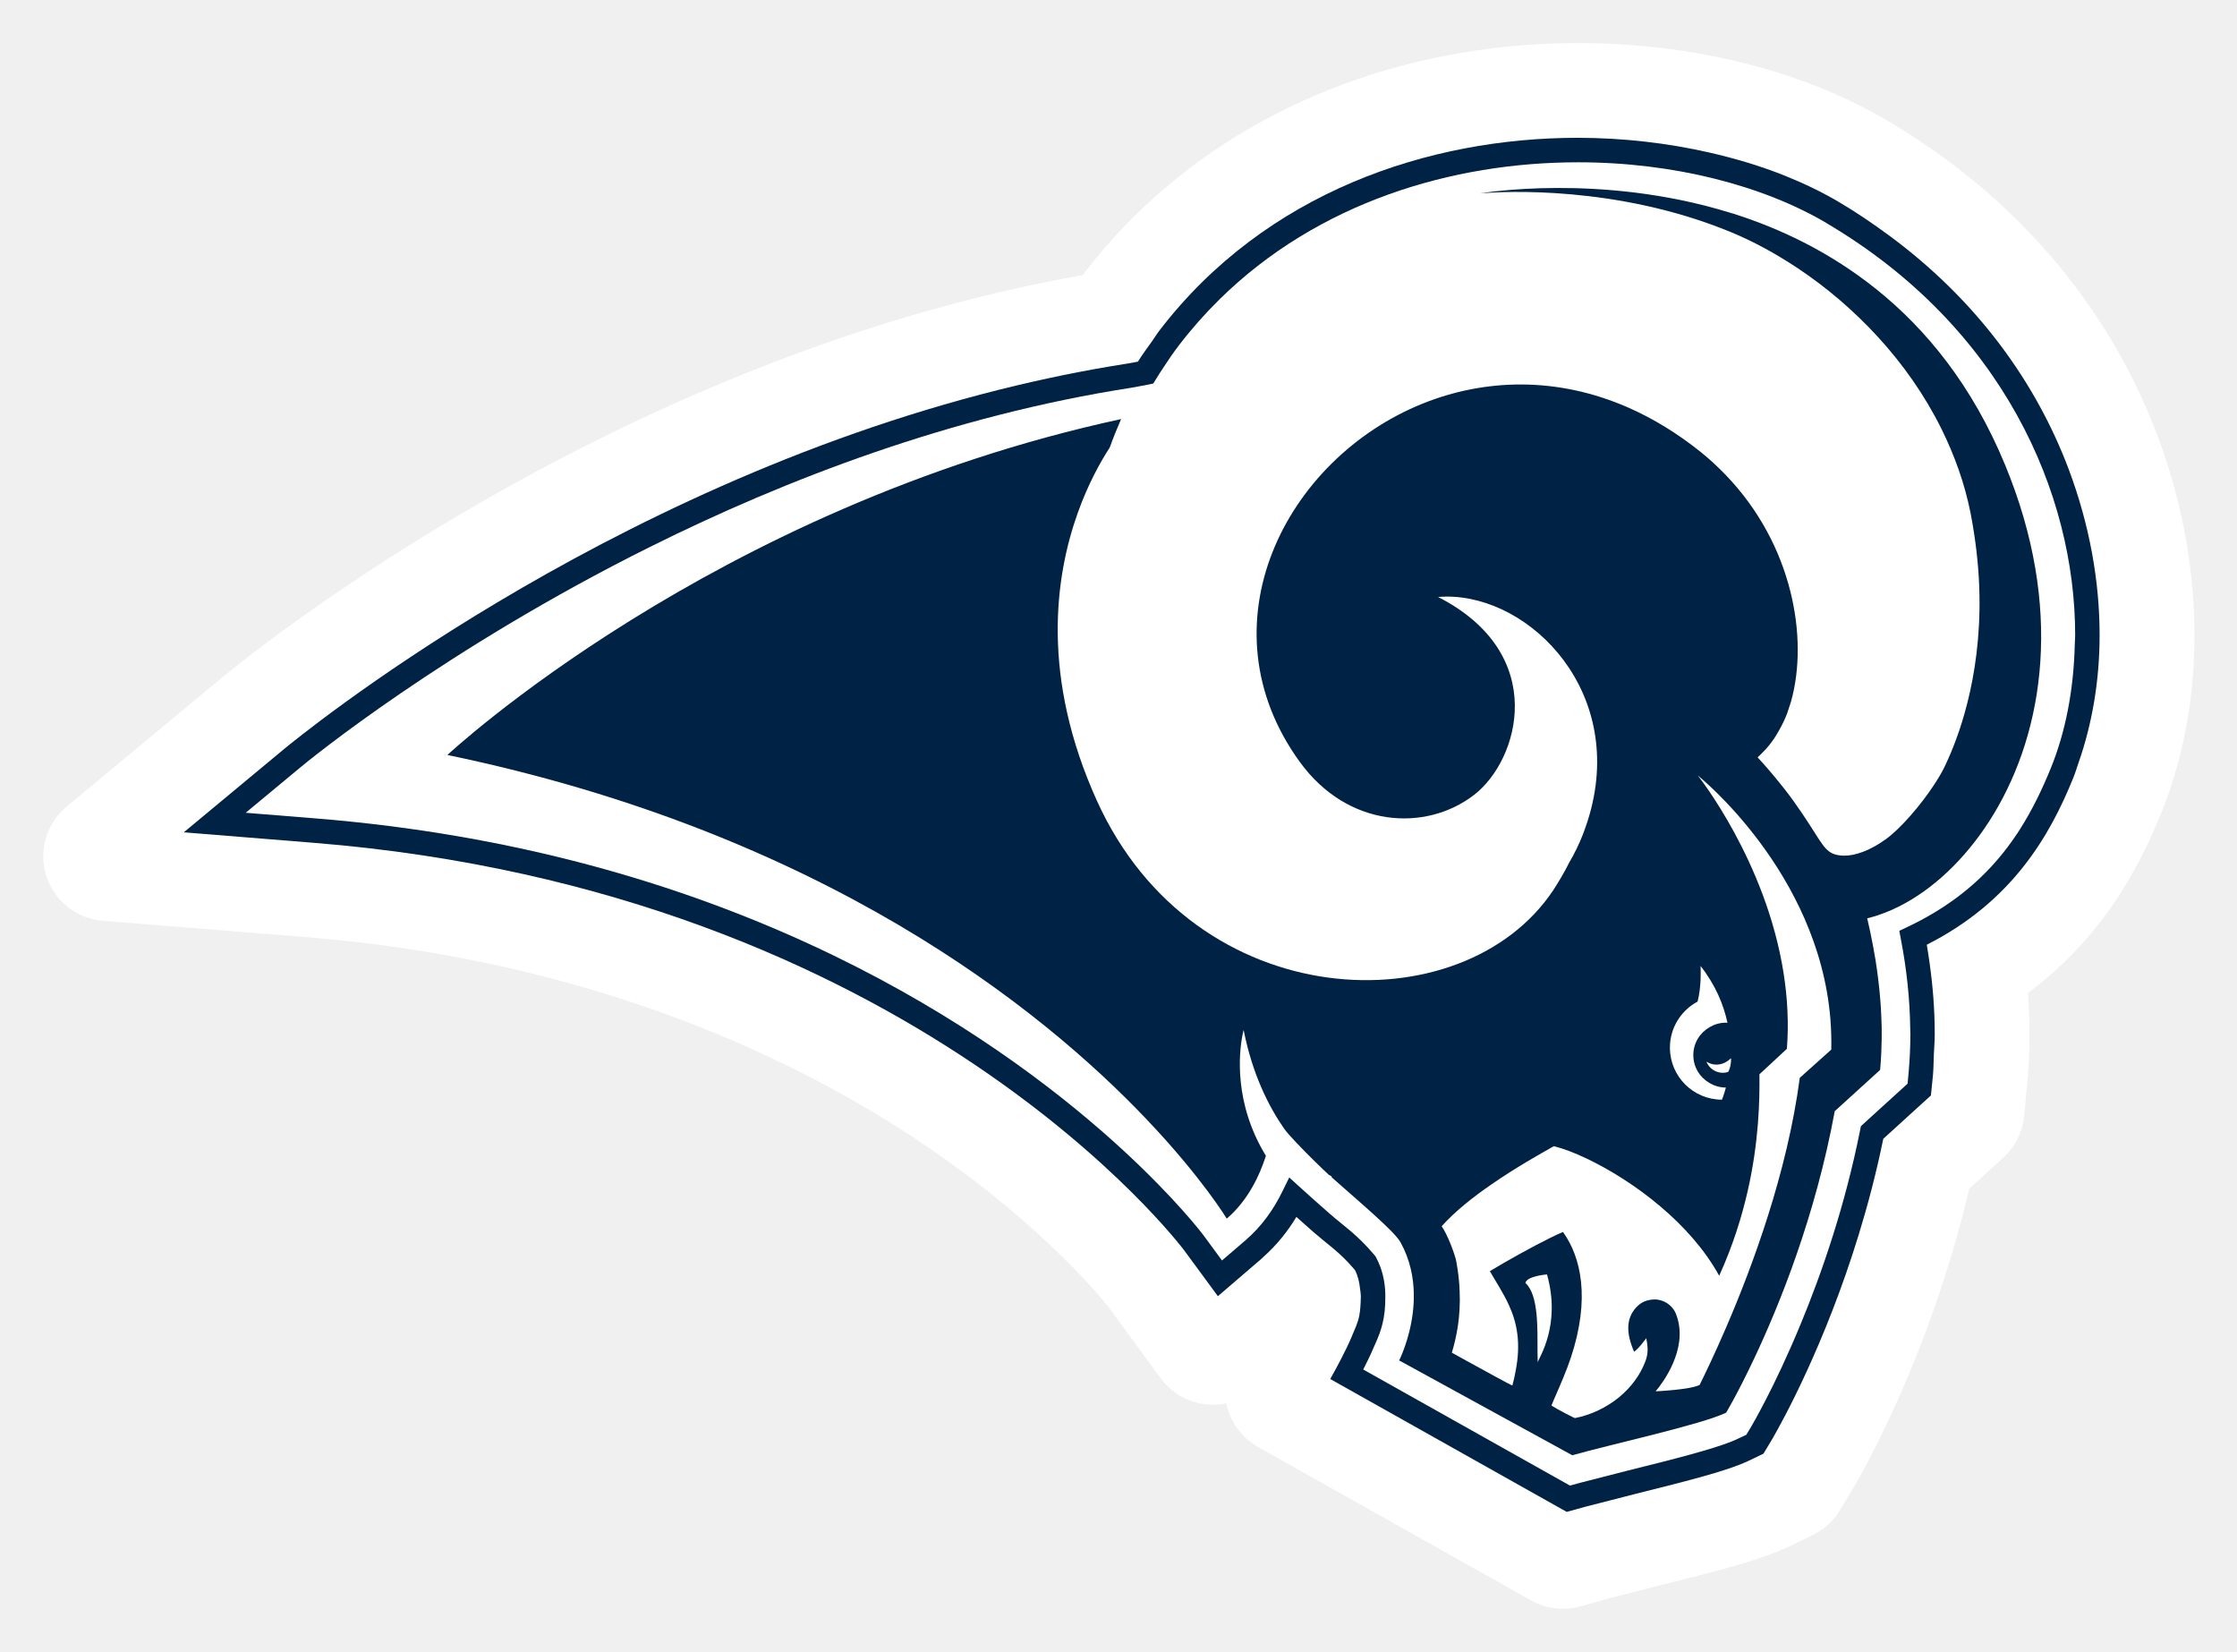
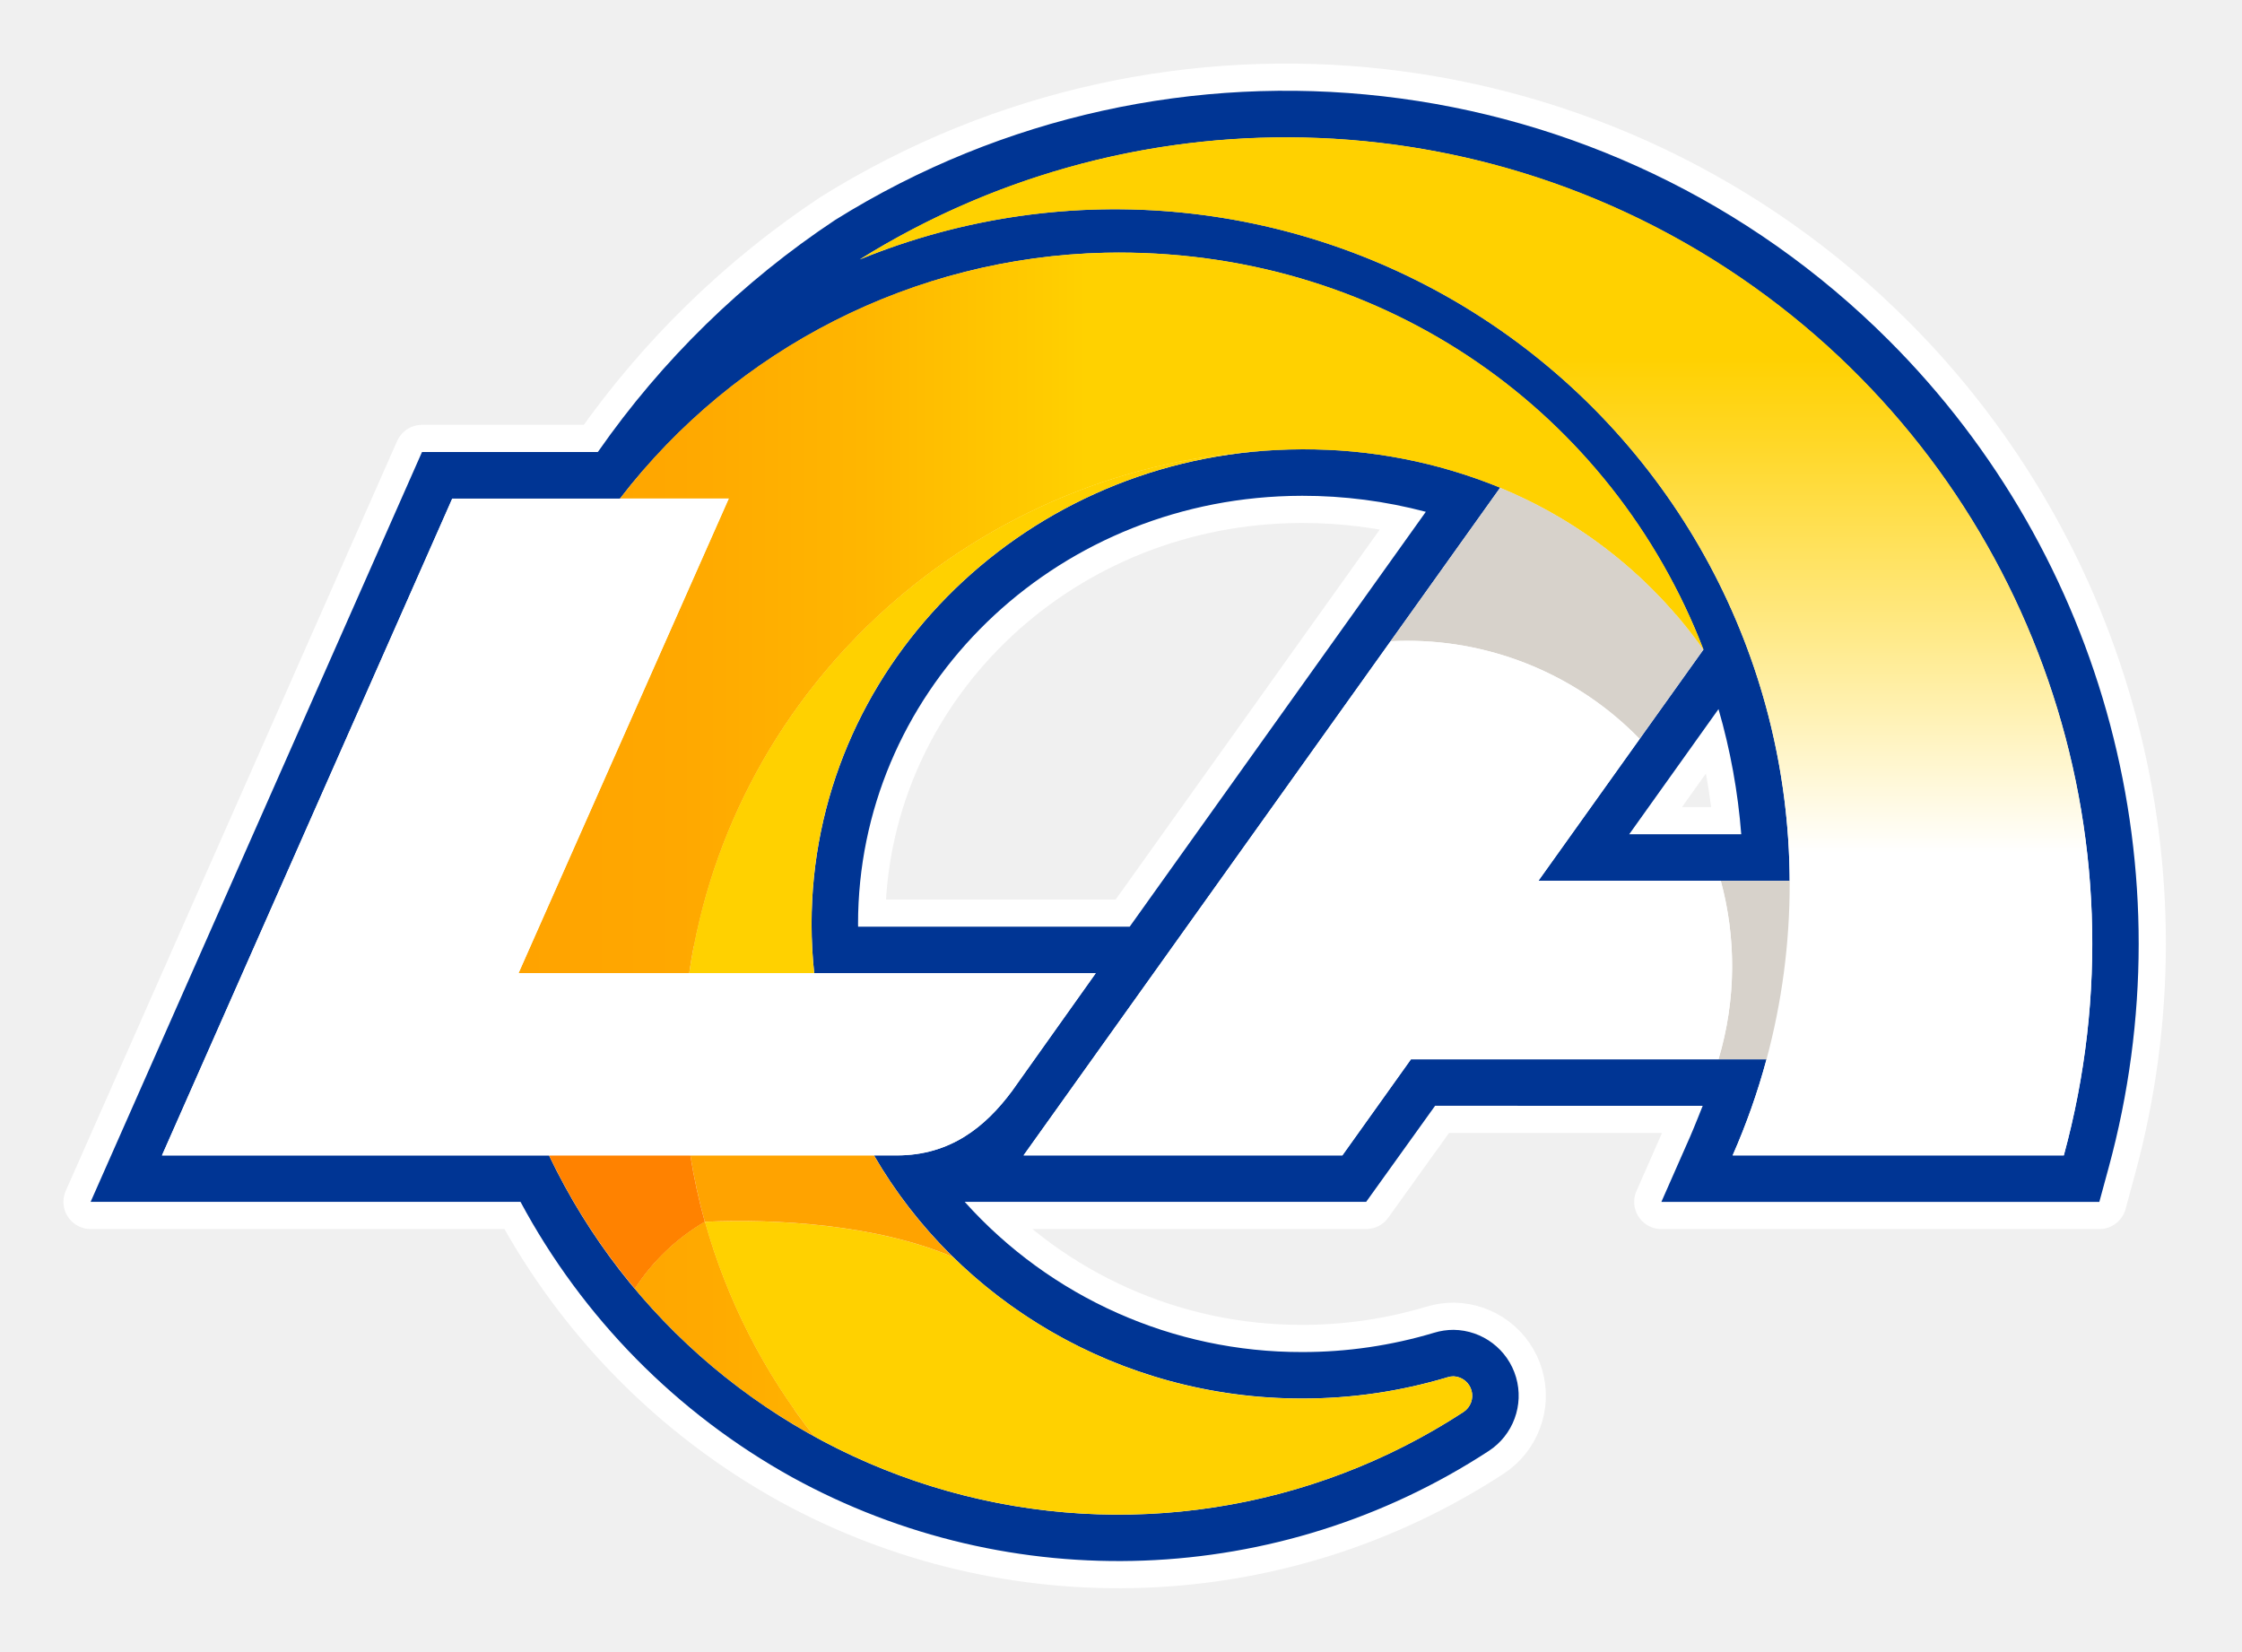
- <svg xmlns="http://www.w3.org/2000/svg" viewBox="124.2 85.0 311.5 230.0" preserveAspectRatio="xMidYMid meet">
+ <svg xmlns="http://www.w3.org/2000/svg" xmlns:xlink="http://www.w3.org/1999/xlink" viewBox="95.5 63.3 371.1 273.4" preserveAspectRatio="xMidYMid meet">
  <g class="outline">
-     <path d="m416.955 150.929c-4.098-12.014-13.467-28.967-34.535-41.393-10.532-6.217-24.305-9.534-38.471-9.538-3.695 0-7.419.224-11.11.694-20.74 2.604-38.697 12.425-50.449 27.709-.782 1.019-1.519 2.08-2.228 3.158-65.313 10.295-116.792 52.649-119.074 54.524l-21.861 18.146 28.32 2.274c42.232 3.406 72.075 18.171 89.666 29.931 19.27 12.884 28.513 25.109 28.531 25.129l3.598 4.904 3.75 5.119 9.478-8.134c1.019-.872 1.969-1.835 2.852-2.863l.778.644c1.157.932 1.995 1.626 3.071 2.821.156.419.243.87.248 1.407-.035 2.08-.143 2.074-.709 3.474l-.283.659c-.315.765-.807 1.75-1.209 2.541l-.515.989-.156.289h.006l-2.858 5.211 38.034 21.373.682-.191c.031-.002 2.995-.828 3.659-1.022.6-.143 6.649-1.7 6.676-1.708 8.175-2.039 13.382-3.359 16.725-4.937l3.13-1.522 1.8-2.98c.491-.828 10.621-17.931 15.755-41.888 1.841-1.669 6.361-5.784 6.361-5.784l.483-.443.213-2.269.213-2.193c.185-2.03.276-4.074.276-6.111 0-3.3-.25-6.713-.72-10.167 11.523-6.776 16.669-16.394 19.746-24.016 2.645-6.513 3.947-13.786 3.947-21.312 0-7.425-1.272-15.099-3.819-22.527" fill="#fff" stroke="#fff" stroke-width="18" stroke-linejoin="round" stroke-linecap="round" opacity="1" />
-     <path d="m386.99 117.596c-2.122-1.55-4.328-3.056-6.706-4.458l.006-.002h-.006c-2.315-1.363-4.839-2.585-7.525-3.665-3.291-1.32-6.841-2.395-10.56-3.239-5.76-1.307-11.927-2.041-18.286-2.046-20.766 0-43.443 7.563-58.218 26.772-.378.489-.694 1.019-1.052 1.519-.68.95-1.374 1.887-1.991 2.878-.659.128-1.167.219-1.476.267-6.032.943-11.943 2.165-17.71 3.606-55.738 13.929-97.68 48.399-99.721 50.071l-13.949 11.586h.002l9.036.73 9.039.73c83.635 6.719 120.989 56.435 121.198 56.713l2.722 3.697 1.995 2.719 6.049-5.195.285-.269c1.933-1.722 3.439-3.643 4.595-5.574l.002-.002c.719.643 1.507 1.345 2.374 2.108 1.902 1.65 3.204 2.493 4.895 4.291.283.304.576.632.891 1.002.432.846.62 1.756.717 2.674.035.32.1.633.102.952v.004l-.006.133c-.019 1.128-.091 1.924-.211 2.563-.217 1.111-.587 1.783-1.107 3.061-.732 1.754-2.128 4.308-2.128 4.313l-.809 1.47 32.928 18.499 2.767-.763 3.332-.852 3.332-.856c7.725-1.935 12.954-3.239 15.962-4.672l1.546-.743.457-.222 1.146-1.906.202-.35c1.22-2.113 7.219-12.884 11.941-28.315 1.261-4.117 2.432-8.56 3.395-13.266l1.139-1.037c.969-.885 2.085-1.902 3.037-2.767l1.976-1.793.482-.446.287-2.839c.083-.969.081-1.909.122-2.861s.122-1.919.122-2.861c0-3.354-.263-6.643-.706-9.801-.122-.883-.254-1.758-.402-2.619 11.88-6.004 17.157-15.175 20.44-23.335.27-.669.474-1.385.717-2.074 1.874-5.367 2.909-11.36 2.909-17.708.002-7.449-1.391-15.355-4.321-23.131-4.497-11.917-12.688-23.507-25.257-32.693" fill="#024" stroke="#fff" stroke-width="18" stroke-linejoin="round" stroke-linecap="round" opacity="1" />
-     <path d="m378.564 116.077-.002-.007c-8.865-5.241-21.375-8.484-34.641-8.473-17.492 0-36.195 5.565-49.949 19.127-1.963 1.937-3.83 4.037-5.573 6.31-.8 1.043-1.546 2.133-2.267 3.245-.322.494-.648.983-.952 1.489l-.389.635-.367.076-.37.074-.848.163c-.613.12-1.146.219-1.493.274-25.061 3.893-48.116 12.756-66.965 22.14-28.692 14.282-47.606 29.774-48.81 30.789l-7.528 6.245 9.736.785c55.69 4.484 91.263 27.715 109.325 43.41l.085.072c1.015.883 1.956 1.732 2.861 2.559 7.513 6.9 11.24 11.823 11.403 12.049l2.541 3.458 3.261-2.796c2.332-2.006 3.947-4.38 5.106-6.73l.498-1.011.496-1.017 1.683 1.522c1.122 1.028 2.404 2.158 3.943 3.511 1.969 1.733 3.765 2.832 6.267 5.8l.113.137.081.146c.241.446.444.902.611 1.357.496 1.367.685 2.756.685 4.045v.002c.033 3.171-.633 4.878-1.298 6.415l-.287.65c-.433 1.046-1.026 2.228-1.493 3.15l28.789 16.164 1.439-.396 6.712-1.72c6.724-1.661 11.61-2.937 14.301-4.002.382-.15.722-.298 1.015-.444l1.085-.511.622-1.028c.1-.167.887-1.506 2.058-3.778 1.289-2.491 3.046-6.132 4.924-10.686 2.934-7.091 6.139-16.368 8.249-26.931l.107-.546.413-.374 1.263-1.157c1.608-1.47 3.845-3.5 4.824-4.385l.143-1.524c.161-1.817.246-3.619.246-5.404l-.019-.661c-.046-4.278-.524-8.475-1.28-12.401l-.239-1.296 1.189-.561c7.273-3.454 11.899-7.999 15.155-12.879l.106-.148.33-.522c1.789-2.804 3.158-5.7 4.326-8.563 2.037-5.015 3.171-10.871 3.321-17.105.011-.472.059-.924.059-1.398v-.002c-.007-19.668-10.038-42.84-34.602-57.339" fill="#fff" stroke="#fff" stroke-width="18" stroke-linejoin="round" stroke-linecap="round" opacity="1" />
-     <path d="m385.397 125.207c-6.267-5.011-13.097-8.319-19.766-10.436l-.081-.028-.535-.156c-18.02-5.539-34.569-2.683-34.719-2.658l.096-.006.317-.03c2.739-.217 18.627-1.141 34.537 5.434 3.056 1.261 6.186 2.958 9.26 4.998 7.897 5.252 15.356 12.943 20.033 22.375 1.815 3.669 3.235 7.586 4.061 11.736.181.904.322 1.782.461 2.658.548 3.497.787 6.782.787 9.812v.007l-.006.943c-.18 11.627-3.684 19.446-4.86 21.898-.363.757-.863 1.6-1.43 2.465-1.902 2.906-4.684 6.119-6.723 7.602-.546.398-1.08.737-1.602 1.028-1.061.594-2.061.965-2.958 1.15l-.02.007c-.446.091-.869.131-1.259.131-.3 0-.582-.026-.844-.076h-.007c-.269-.046-.52-.126-.754-.222-1.472-.683-1.974-2.45-5.36-7.199-.889-1.25-1.863-2.471-2.724-3.502-1.317-1.576-2.356-2.691-2.356-2.691.281-.256.532-.507.789-.776h.002l.061-.063.069-.067.08-.089.169-.174c.311-.332.596-.709.88-1.098.333-.448.626-.946.915-1.45.432-.759.83-1.559 1.161-2.437l.054-.169c.089-.235.157-.483.237-.726.08-.239.169-.476.237-.726 2.463-8.775.261-21.831-9.091-31.535-1.076-1.113-2.219-2.193-3.487-3.206-3.272-2.621-6.608-4.639-9.951-6.123-10.032-4.447-20.127-4.074-28.718-.633-19.273 7.736-30.933 30.933-17.164 49.897 6.663 9.197 17.512 9.788 24.248 4.626 6.317-4.841 10.551-19.647-4.984-27.578 11.703-.991 25.742 12.025 21.311 29.487-.296 1.163-.674 2.345-1.139 3.548-.548 1.398-1.187 2.719-1.909 3.935-.348.7-.735 1.402-1.145 2.104-.341.582-.694 1.161-1.078 1.743-12.562 18.909-49.925 17.718-63.574-12.503-7.737-17.134-5.856-31.041-2.637-40.039 1.463-4.091 3.204-7.167 4.443-9.075.482-1.339 1.02-2.667 1.589-3.972-56.918 12.304-93.765 46.725-93.811 46.768 52.266 10.852 82.67 35.265 97.396 50.768 7.697 8.104 11.11 13.766 11.123 13.792 2.954-2.533 4.552-5.943 5.456-8.747-4.489-7.345-3.73-14.319-3.289-16.675.102-.544.187-.843.187-.843 1.207 6.089 3.434 10.564 5.654 13.756.589.835 2.524 2.826 4.104 4.385.948.939 1.769 1.72 2.091 2.008l.404.243.013.119c3.993 3.545 8.736 7.521 9.575 9.038 1.337 2.406 1.826 4.915 1.856 7.228.013.928-.043 1.82-.15 2.663-.474 3.787-1.883 6.552-1.891 6.565l24.105 13.201c5.374-1.517 17.957-4.263 21.427-5.926 0 0 .378-.628 1.017-1.809.689-1.27 1.695-3.211 2.856-5.669 3.513-7.425 8.541-19.792 11.251-34.502l.002-.002 6.315-5.743c.081-.843.135-1.685.17-2.528v-.02l.02-.841c.026-.53.031-1.07.031-1.606v-.03l-.007-1.052c-.011-.461-.03-.922-.052-1.383-.019-.391-.028-.794-.054-1.176-.015-.348-.054-.691-.076-1.032-.143-1.82-.357-3.613-.628-5.35l-.03-.207c-.106-.663-.224-1.322-.348-1.972-.254-1.332-.519-2.641-.822-3.906v-.004c.519-.126 1.035-.269 1.557-.45 1.257-.424 2.517-.98 3.774-1.678 4.521-2.508 8.919-6.795 12.338-12.479 6.887-11.462 9.769-28.631 1.511-48.57-4.526-10.938-10.893-18.803-17.992-24.481" fill="#024" stroke="#fff" stroke-width="18" stroke-linejoin="round" stroke-linecap="round" opacity="1" />
-     <path d="m360.632 192.987v.009c.015.018 9.514 11.903 11.945 27.587.519 3.34.726 6.841.445 10.447l-2.519 2.339-1.304 1.209c.044 3.623-.074 9.388-1.63 16.231-.845 3.675-2.075 7.647-3.972 11.812-2.03-3.675-4.948-6.891-8.09-9.559-3.468-2.964-7.217-5.246-10.315-6.731-1.823-.865-3.423-1.46-4.624-1.746-1.971 1.119-5.306 2.979-8.64 5.291-2.534 1.734-5.054 3.72-6.98 5.854.385.534.86 1.526 1.26 2.519.385.978.711 1.941.785 2.416.267 1.452.415 2.801.459 4.061.163 3.601-.43 6.417-1.082 8.61.015 0 3.349 1.867 5.824 3.201 1.482.815 2.653 1.438 2.608 1.349.193-.682.311-1.289.43-1.912.8-3.987.193-6.847-.919-9.262-.771-1.689-1.764-3.171-2.653-4.728.504-.311 1.171-.697 1.912-1.126 2.623-1.512 6.313-3.512 8.27-4.327 2.519 3.498 3.824 9.248 1.111 17.458-.608 1.838-1.438 3.72-2.104 5.261-.222.519-.445.993-.608 1.438l.104.074c.504.341 3.216 1.778 3.186 1.675h.015c2.238-.445 4.357-1.467 6.121-2.905 1.63-1.349 2.934-3.053 3.675-5.054.459-1.245.267-2.193.104-3.157-.207.267-.474.622-.756.963s-.608.682-.948.919c-1.111-2.579-1.126-4.609.282-6.15.726-.8 1.526-1.082 2.505-1.126.4-.015.756.059 1.111.178.904.311 1.601 1.008 1.927 1.808.296.741.445 1.467.504 2.193.341 4.505-3.334 8.61-3.334 8.61s4.771-.207 6.134-.889c.815-1.645 2.134-4.402 3.646-7.899 3.69-8.536 8.551-21.637 10.3-34.857l4.387-3.933c.03-1.432-.015-2.835-.119-4.206-1.645-20.548-18.451-33.944-18.451-33.944zm.37 26.506v.003c0 .001.044.824 0 1.935-.044.904-.148 1.996-.415 3.022-2.281 1.215-3.852 3.629-3.852 6.414 0 4.001 3.244 7.243 7.245 7.243 0 0 .267-.622.548-1.689h-.015c-.83 0-1.601-.242-2.267-.631-1.349-.784-2.253-2.22-2.253-3.887 0-1.666.904-3.097 2.253-3.881.667-.391 1.438-.631 2.267-.631l.015.003.222.016c-.267-1.251-.682-2.562-1.289-3.895-.608-1.328-1.408-2.678-2.46-4.021zm4.239 12.843-.104.095c-.133.12-.4.339-.756.522-.37.178-.845.317-1.393.265-.356-.033-.756-.151-1.171-.399.593 1.438 2.149 1.78 3.053 1.409l.148-.35c.296-.83.222-1.543.222-1.543zm-55.559 16.517.015.119zm29.936 13.59s-2.801.207-3.008 1.186c1.867 1.689 1.675 6.432 1.689 9.737 0 .474.015.904.03 1.304.178-.667 3.275-5.187 1.289-12.226z" fill="#fff" stroke="#fff" stroke-width="18" stroke-linejoin="round" stroke-linecap="round" opacity="1" />
+     <g transform="translate(280 200) scale(0.5) translate(-350 -350)">
+       <g>
+         <defs>
+           <rect id="SVGID_1_" width="700" height="700" stroke="#fff" stroke-width="18" stroke-linejoin="round" stroke-linecap="round" opacity="1" />
+         </defs>
+         <clipPath id="SVGID_00000168097723476766118720000001748276880458257325_">
+           <use xlink:href="#SVGID_1_" style="overflow:visible;" />
+         </clipPath>
+         <path style="clip-path:url(#SVGID_00000168097723476766118720000001748276880458257325_);fill:#003594;" d="M606.33,189.31   c-92.82-92.85-237.44-109.4-348.83-39.91c-30.71,20.37-57.31,46.35-78.4,76.57c-0.07,0.09-0.15,0.17-0.23,0.26H120.7L11,474.44   h142.31c20.58,38.36,51.76,70,89.83,91.12c72.61,39.96,161.34,36.62,230.74-8.68c8.03-5.26,11.68-15.15,9-24.36   c-2.69-9.22-11.08-15.59-20.68-15.71c-2.17,0-4.33,0.32-6.41,0.95c-14.18,4.26-28.92,6.42-43.73,6.4   c-42.62,0.1-83.25-17.99-111.7-49.72h132.9l22.82-31.8l88.59,0.01c0,0-2.7,6.85-4.17,10.21l-9.51,21.59h144.98l3.09-11.35   C705.69,365.4,677.93,260.92,606.33,189.31 M664.21,459.06H554.58c4.54-10.3,8.3-20.93,11.23-31.81H448.08l-22.7,31.81H319.84   l157.78-221.03l-0.02-0.01c-20.8-8.5-43.07-12.81-65.53-12.68c-2.87,0-5.72,0.07-8.54,0.22c-85.6,4.31-153.86,73.03-153.86,156.88   c0,5.45,0.29,10.89,0.87,16.31h93.21l-27.76,39.05c-8.76,11.78-20.37,21.26-38.06,21.26h-7.6c27.83,47.99,80.94,80.48,141.75,80.48   c16.31,0.02,32.54-2.36,48.16-7.05c0.64-0.2,1.3-0.3,1.96-0.3c2.8,0.12,5.2,2.02,5.94,4.72c0.74,2.7-0.34,5.57-2.68,7.1   c-50.43,32.93-112.63,42.48-170.62,26.21c-57.99-16.27-106.14-56.78-132.09-111.14H34.62l96.1-217.42h55.52   c38.47-49.99,97.48-79.9,160.54-81.38c1.51-0.03,3.04-0.05,4.55-0.05c88.87,0,163.4,53.18,193.58,131.4l-54.64,76.55h83.19   c-0.34-74.22-37.53-143.42-99.24-184.66c-61.71-41.24-139.88-49.12-208.58-21.04c93.16-58.07,212.37-53.16,300.44,12.38   C654.14,240.37,693.08,353.15,664.21,459.06 M354.97,383.36h-89.9c0-0.3-0.02-0.61-0.02-0.92c0-75.42,61.16-137.58,139.26-141.52   c2.6-0.13,5.21-0.2,7.76-0.2c13.82-0.02,27.58,1.77,40.94,5.3L354.97,383.36z M549.9,311.33c3.91,13.52,6.44,27.4,7.53,41.43   h-37.09L549.9,311.33z" stroke="#fff" stroke-width="18" stroke-linejoin="round" stroke-linecap="round" opacity="1" />
+       </g>
+       <g>
+         <defs>
+           <path id="SVGID_00000121958463831303533380000012106586437920757178_" d="M265.64,162.46c84.25-34.44,180.96-14.31,244.47,50.89    c63.51,65.19,81.1,162.4,44.47,245.72h109.64c28.9-105.92-10.04-218.72-98.11-284.26c-47.1-35.05-103.13-52.76-159.3-52.76    C357.94,122.03,308.98,135.43,265.64,162.46" stroke="#fff" stroke-width="18" stroke-linejoin="round" stroke-linecap="round" opacity="1" />
+         </defs>
+         <clipPath id="SVGID_00000057142789260956965060000015320218891117550478_">
+           <use xlink:href="#SVGID_00000121958463831303533380000012106586437920757178_" style="overflow:visible;" />
+         </clipPath>
+         <linearGradient id="SVGID_00000131342987146310844040000004754383447639867064_" gradientUnits="userSpaceOnUse" x1="-1.014164e-05" y1="699.976" x2="1" y2="699.976" gradientTransform="matrix(0 337.0232 -407.9948 0 286065.969 122.0384)">
+           <stop offset="0" style="stop-color:#FFD100" />
+           <stop offset="0.217" style="stop-color:#FFD100" />
+           <stop offset="0.296" style="stop-color:#FFD724" />
+           <stop offset="0.474" style="stop-color:#FFE87F" />
+           <stop offset="0.707" style="stop-color:#FFFFFF" />
+           <stop offset="1" style="stop-color:#FFFFFF" />
+         </linearGradient>
+         <rect x="265.64" y="122.03" style="clip-path:url(#SVGID_00000057142789260956965060000015320218891117550478_);fill:url(#SVGID_00000131342987146310844040000004754383447639867064_);" width="427.47" height="337.03" stroke="#fff" stroke-width="18" stroke-linejoin="round" stroke-linecap="round" opacity="1" />
+       </g>
+       <g>
+         <defs>
+           <rect id="SVGID_00000039114345265724125620000003846642754220126389_" width="700" height="700" stroke="#fff" stroke-width="18" stroke-linejoin="round" stroke-linecap="round" opacity="1" />
+         </defs>
+         <clipPath id="SVGID_00000163769294591760957140000012014893631034152320_">
+           <use xlink:href="#SVGID_00000039114345265724125620000003846642754220126389_" style="overflow:visible;" />
+         </clipPath>
+         <path style="clip-path:url(#SVGID_00000163769294591760957140000012014893631034152320_);fill:#D7D2CB;" d="M544.89,291.63   l-21.1,29.57c-20.23-20.8-48.03-32.52-77.05-32.49c-1.81,0-3.61,0.05-5.39,0.14l36.27-50.82   C504.67,249.16,528,267.75,544.89,291.63 M565.8,427.26c5.1-18.97,7.68-38.52,7.66-58.16v-0.95h-22.81   c5.26,19.39,5,39.86-0.76,59.11L565.8,427.26z" stroke="#fff" stroke-width="18" stroke-linejoin="round" stroke-linecap="round" opacity="1" />
+         <path style="clip-path:url(#SVGID_00000163769294591760957140000012014893631034152320_);fill:#FFD100;" d="M465.47,544.01   c-64.64,42.18-147.27,45.29-214.89,8.09c-16.69-21.04-29.01-45.19-36.24-71.05c23.35-1.09,57.17,0.93,82.17,11.68   c30.89,30.15,72.4,46.97,115.57,46.83c16.31,0.02,32.54-2.36,48.17-7.05c0.64-0.2,1.3-0.3,1.96-0.3c2.79,0.12,5.2,2.03,5.94,4.72   C468.89,539.6,467.8,542.47,465.47,544.01 M250.53,398.75c-0.58-5.42-0.87-10.86-0.87-16.31c0-83.86,68.27-152.57,153.87-156.88   c-99.24,4.04-180.51,78-194.38,173.19L250.53,398.75z" stroke="#fff" stroke-width="18" stroke-linejoin="round" stroke-linecap="round" opacity="1" />
+         <path style="clip-path:url(#SVGID_00000163769294591760957140000012014893631034152320_);fill:#FFA300;" d="M270.32,459.06h-60.78   c1.18,7.41,2.78,14.75,4.79,21.98c23.35-1.09,57.17,0.93,82.17,11.68C286.3,482.73,277.49,471.41,270.32,459.06" stroke="#fff" stroke-width="18" stroke-linejoin="round" stroke-linecap="round" opacity="1" />
+         <path style="clip-path:url(#SVGID_00000163769294591760957140000012014893631034152320_);fill:#FF8200;" d="M162.76,459.06   c7.58,15.84,17.12,30.67,28.41,44.12c5.89-9.08,13.82-16.66,23.16-22.14c-2.01-7.23-3.61-14.57-4.79-21.98H162.76z" stroke="#fff" stroke-width="18" stroke-linejoin="round" stroke-linecap="round" opacity="1" />
+       </g>
+       <g>
+         <defs>
+           <path id="SVGID_00000137815486912027407370000000797672895043335561_" d="M214.33,481.04c-9.33,5.48-17.26,13.06-23.16,22.14    c16.61,19.82,36.75,36.41,59.4,48.91C233.88,531.06,221.56,506.9,214.33,481.04L214.33,481.04z M346.78,160.25    c-63.06,1.48-122.07,31.39-160.54,81.38h36.01l-69.6,157.11h56.51c13.87-95.19,95.14-169.16,194.38-173.19    c2.83-0.15,5.68-0.22,8.54-0.22c22.46-0.12,44.73,4.19,65.53,12.68c27.06,11.13,50.4,29.73,67.29,53.62l0.02-0.04    c-30.18-78.22-104.72-131.4-193.59-131.4C349.82,160.21,348.29,160.22,346.78,160.25" stroke="#fff" stroke-width="18" stroke-linejoin="round" stroke-linecap="round" opacity="1" />
+         </defs>
+         <clipPath id="SVGID_00000090975815190762147260000015240549340986497947_">
+           <use xlink:href="#SVGID_00000137815486912027407370000000797672895043335561_" style="overflow:visible;" />
+         </clipPath>
+         <linearGradient id="SVGID_00000003102322404288654960000003535952096284313520_" gradientUnits="userSpaceOnUse" x1="-4.667909e-07" y1="700" x2="1" y2="700" gradientTransform="matrix(392.2644 0 0 391.887 152.6492 -273964.719)">
+           <stop offset="0" style="stop-color:#FFA300" />
+           <stop offset="0.134" style="stop-color:#FFA800" />
+           <stop offset="0.289" style="stop-color:#FFB600" />
+           <stop offset="0.453" style="stop-color:#FFCD00" />
+           <stop offset="0.478" style="stop-color:#FFD100" />
+           <stop offset="1" style="stop-color:#FFD100" />
+         </linearGradient>
+         <rect x="152.65" y="160.21" style="clip-path:url(#SVGID_00000090975815190762147260000015240549340986497947_);fill:url(#SVGID_00000003102322404288654960000003535952096284313520_);" width="392.27" height="391.89" stroke="#fff" stroke-width="18" stroke-linejoin="round" stroke-linecap="round" opacity="1" />
+       </g>
+       <g>
+         <defs>
+           <rect id="SVGID_00000080189209919657073550000018169916387750739856_" width="700" height="700" stroke="#fff" stroke-width="18" stroke-linejoin="round" stroke-linecap="round" opacity="1" />
+         </defs>
+         <clipPath id="SVGID_00000065758423667505516120000001177001285454191544_">
+           <use xlink:href="#SVGID_00000080189209919657073550000018169916387750739856_" style="overflow:visible;" />
+         </clipPath>
+         <path style="clip-path:url(#SVGID_00000065758423667505516120000001177001285454191544_);fill:#FFFFFF;" d="M554.41,396.38   c0,10.46-1.52,20.86-4.51,30.88H448.08l-22.7,31.81H319.84l121.51-170.21c1.79-0.09,3.58-0.13,5.39-0.14   c29.02-0.03,56.81,11.69,77.05,32.49l-33.51,46.95h60.38C553.15,377.35,554.41,386.85,554.41,396.38 M130.71,241.64l-96.1,217.43   h243.3c17.7,0,29.31-9.48,38.07-21.26l27.75-39.05H152.65l69.6-157.12H130.71z" stroke="#fff" stroke-width="18" stroke-linejoin="round" stroke-linecap="round" opacity="1" />
+       </g>
+     </g>
  </g>
  <g class="art">
-     <path d="m416.955 150.929c-4.098-12.014-13.467-28.967-34.535-41.393-10.532-6.217-24.305-9.534-38.471-9.538-3.695 0-7.419.224-11.11.694-20.74 2.604-38.697 12.425-50.449 27.709-.782 1.019-1.519 2.08-2.228 3.158-65.313 10.295-116.792 52.649-119.074 54.524l-21.861 18.146 28.32 2.274c42.232 3.406 72.075 18.171 89.666 29.931 19.27 12.884 28.513 25.109 28.531 25.129l3.598 4.904 3.75 5.119 9.478-8.134c1.019-.872 1.969-1.835 2.852-2.863l.778.644c1.157.932 1.995 1.626 3.071 2.821.156.419.243.87.248 1.407-.035 2.08-.143 2.074-.709 3.474l-.283.659c-.315.765-.807 1.75-1.209 2.541l-.515.989-.156.289h.006l-2.858 5.211 38.034 21.373.682-.191c.031-.002 2.995-.828 3.659-1.022.6-.143 6.649-1.7 6.676-1.708 8.175-2.039 13.382-3.359 16.725-4.937l3.13-1.522 1.8-2.98c.491-.828 10.621-17.931 15.755-41.888 1.841-1.669 6.361-5.784 6.361-5.784l.483-.443.213-2.269.213-2.193c.185-2.03.276-4.074.276-6.111 0-3.3-.25-6.713-.72-10.167 11.523-6.776 16.669-16.394 19.746-24.016 2.645-6.513 3.947-13.786 3.947-21.312 0-7.425-1.272-15.099-3.819-22.527" fill="#fff" />
-     <path d="m386.99 117.596c-2.122-1.55-4.328-3.056-6.706-4.458l.006-.002h-.006c-2.315-1.363-4.839-2.585-7.525-3.665-3.291-1.32-6.841-2.395-10.56-3.239-5.76-1.307-11.927-2.041-18.286-2.046-20.766 0-43.443 7.563-58.218 26.772-.378.489-.694 1.019-1.052 1.519-.68.95-1.374 1.887-1.991 2.878-.659.128-1.167.219-1.476.267-6.032.943-11.943 2.165-17.71 3.606-55.738 13.929-97.68 48.399-99.721 50.071l-13.949 11.586h.002l9.036.73 9.039.73c83.635 6.719 120.989 56.435 121.198 56.713l2.722 3.697 1.995 2.719 6.049-5.195.285-.269c1.933-1.722 3.439-3.643 4.595-5.574l.002-.002c.719.643 1.507 1.345 2.374 2.108 1.902 1.65 3.204 2.493 4.895 4.291.283.304.576.632.891 1.002.432.846.62 1.756.717 2.674.035.32.1.633.102.952v.004l-.006.133c-.019 1.128-.091 1.924-.211 2.563-.217 1.111-.587 1.783-1.107 3.061-.732 1.754-2.128 4.308-2.128 4.313l-.809 1.47 32.928 18.499 2.767-.763 3.332-.852 3.332-.856c7.725-1.935 12.954-3.239 15.962-4.672l1.546-.743.457-.222 1.146-1.906.202-.35c1.22-2.113 7.219-12.884 11.941-28.315 1.261-4.117 2.432-8.56 3.395-13.266l1.139-1.037c.969-.885 2.085-1.902 3.037-2.767l1.976-1.793.482-.446.287-2.839c.083-.969.081-1.909.122-2.861s.122-1.919.122-2.861c0-3.354-.263-6.643-.706-9.801-.122-.883-.254-1.758-.402-2.619 11.88-6.004 17.157-15.175 20.44-23.335.27-.669.474-1.385.717-2.074 1.874-5.367 2.909-11.36 2.909-17.708.002-7.449-1.391-15.355-4.321-23.131-4.497-11.917-12.688-23.507-25.257-32.693" fill="#024" />
-     <path d="m378.564 116.077-.002-.007c-8.865-5.241-21.375-8.484-34.641-8.473-17.492 0-36.195 5.565-49.949 19.127-1.963 1.937-3.83 4.037-5.573 6.31-.8 1.043-1.546 2.133-2.267 3.245-.322.494-.648.983-.952 1.489l-.389.635-.367.076-.37.074-.848.163c-.613.12-1.146.219-1.493.274-25.061 3.893-48.116 12.756-66.965 22.14-28.692 14.282-47.606 29.774-48.81 30.789l-7.528 6.245 9.736.785c55.69 4.484 91.263 27.715 109.325 43.41l.085.072c1.015.883 1.956 1.732 2.861 2.559 7.513 6.9 11.24 11.823 11.403 12.049l2.541 3.458 3.261-2.796c2.332-2.006 3.947-4.38 5.106-6.73l.498-1.011.496-1.017 1.683 1.522c1.122 1.028 2.404 2.158 3.943 3.511 1.969 1.733 3.765 2.832 6.267 5.8l.113.137.081.146c.241.446.444.902.611 1.357.496 1.367.685 2.756.685 4.045v.002c.033 3.171-.633 4.878-1.298 6.415l-.287.65c-.433 1.046-1.026 2.228-1.493 3.15l28.789 16.164 1.439-.396 6.712-1.72c6.724-1.661 11.61-2.937 14.301-4.002.382-.15.722-.298 1.015-.444l1.085-.511.622-1.028c.1-.167.887-1.506 2.058-3.778 1.289-2.491 3.046-6.132 4.924-10.686 2.934-7.091 6.139-16.368 8.249-26.931l.107-.546.413-.374 1.263-1.157c1.608-1.47 3.845-3.5 4.824-4.385l.143-1.524c.161-1.817.246-3.619.246-5.404l-.019-.661c-.046-4.278-.524-8.475-1.28-12.401l-.239-1.296 1.189-.561c7.273-3.454 11.899-7.999 15.155-12.879l.106-.148.33-.522c1.789-2.804 3.158-5.7 4.326-8.563 2.037-5.015 3.171-10.871 3.321-17.105.011-.472.059-.924.059-1.398v-.002c-.007-19.668-10.038-42.84-34.602-57.339" fill="#fff" />
-     <path d="m385.397 125.207c-6.267-5.011-13.097-8.319-19.766-10.436l-.081-.028-.535-.156c-18.02-5.539-34.569-2.683-34.719-2.658l.096-.006.317-.03c2.739-.217 18.627-1.141 34.537 5.434 3.056 1.261 6.186 2.958 9.26 4.998 7.897 5.252 15.356 12.943 20.033 22.375 1.815 3.669 3.235 7.586 4.061 11.736.181.904.322 1.782.461 2.658.548 3.497.787 6.782.787 9.812v.007l-.006.943c-.18 11.627-3.684 19.446-4.86 21.898-.363.757-.863 1.6-1.43 2.465-1.902 2.906-4.684 6.119-6.723 7.602-.546.398-1.08.737-1.602 1.028-1.061.594-2.061.965-2.958 1.15l-.02.007c-.446.091-.869.131-1.259.131-.3 0-.582-.026-.844-.076h-.007c-.269-.046-.52-.126-.754-.222-1.472-.683-1.974-2.45-5.36-7.199-.889-1.25-1.863-2.471-2.724-3.502-1.317-1.576-2.356-2.691-2.356-2.691.281-.256.532-.507.789-.776h.002l.061-.063.069-.067.08-.089.169-.174c.311-.332.596-.709.88-1.098.333-.448.626-.946.915-1.45.432-.759.83-1.559 1.161-2.437l.054-.169c.089-.235.157-.483.237-.726.08-.239.169-.476.237-.726 2.463-8.775.261-21.831-9.091-31.535-1.076-1.113-2.219-2.193-3.487-3.206-3.272-2.621-6.608-4.639-9.951-6.123-10.032-4.447-20.127-4.074-28.718-.633-19.273 7.736-30.933 30.933-17.164 49.897 6.663 9.197 17.512 9.788 24.248 4.626 6.317-4.841 10.551-19.647-4.984-27.578 11.703-.991 25.742 12.025 21.311 29.487-.296 1.163-.674 2.345-1.139 3.548-.548 1.398-1.187 2.719-1.909 3.935-.348.7-.735 1.402-1.145 2.104-.341.582-.694 1.161-1.078 1.743-12.562 18.909-49.925 17.718-63.574-12.503-7.737-17.134-5.856-31.041-2.637-40.039 1.463-4.091 3.204-7.167 4.443-9.075.482-1.339 1.02-2.667 1.589-3.972-56.918 12.304-93.765 46.725-93.811 46.768 52.266 10.852 82.67 35.265 97.396 50.768 7.697 8.104 11.11 13.766 11.123 13.792 2.954-2.533 4.552-5.943 5.456-8.747-4.489-7.345-3.73-14.319-3.289-16.675.102-.544.187-.843.187-.843 1.207 6.089 3.434 10.564 5.654 13.756.589.835 2.524 2.826 4.104 4.385.948.939 1.769 1.72 2.091 2.008l.404.243.013.119c3.993 3.545 8.736 7.521 9.575 9.038 1.337 2.406 1.826 4.915 1.856 7.228.013.928-.043 1.82-.15 2.663-.474 3.787-1.883 6.552-1.891 6.565l24.105 13.201c5.374-1.517 17.957-4.263 21.427-5.926 0 0 .378-.628 1.017-1.809.689-1.27 1.695-3.211 2.856-5.669 3.513-7.425 8.541-19.792 11.251-34.502l.002-.002 6.315-5.743c.081-.843.135-1.685.17-2.528v-.02l.02-.841c.026-.53.031-1.07.031-1.606v-.03l-.007-1.052c-.011-.461-.03-.922-.052-1.383-.019-.391-.028-.794-.054-1.176-.015-.348-.054-.691-.076-1.032-.143-1.82-.357-3.613-.628-5.35l-.03-.207c-.106-.663-.224-1.322-.348-1.972-.254-1.332-.519-2.641-.822-3.906v-.004c.519-.126 1.035-.269 1.557-.45 1.257-.424 2.517-.98 3.774-1.678 4.521-2.508 8.919-6.795 12.338-12.479 6.887-11.462 9.769-28.631 1.511-48.57-4.526-10.938-10.893-18.803-17.992-24.481" fill="#024" />
-     <path d="m360.632 192.987v.009c.015.018 9.514 11.903 11.945 27.587.519 3.34.726 6.841.445 10.447l-2.519 2.339-1.304 1.209c.044 3.623-.074 9.388-1.63 16.231-.845 3.675-2.075 7.647-3.972 11.812-2.03-3.675-4.948-6.891-8.09-9.559-3.468-2.964-7.217-5.246-10.315-6.731-1.823-.865-3.423-1.46-4.624-1.746-1.971 1.119-5.306 2.979-8.64 5.291-2.534 1.734-5.054 3.72-6.98 5.854.385.534.86 1.526 1.26 2.519.385.978.711 1.941.785 2.416.267 1.452.415 2.801.459 4.061.163 3.601-.43 6.417-1.082 8.61.015 0 3.349 1.867 5.824 3.201 1.482.815 2.653 1.438 2.608 1.349.193-.682.311-1.289.43-1.912.8-3.987.193-6.847-.919-9.262-.771-1.689-1.764-3.171-2.653-4.728.504-.311 1.171-.697 1.912-1.126 2.623-1.512 6.313-3.512 8.27-4.327 2.519 3.498 3.824 9.248 1.111 17.458-.608 1.838-1.438 3.72-2.104 5.261-.222.519-.445.993-.608 1.438l.104.074c.504.341 3.216 1.778 3.186 1.675h.015c2.238-.445 4.357-1.467 6.121-2.905 1.63-1.349 2.934-3.053 3.675-5.054.459-1.245.267-2.193.104-3.157-.207.267-.474.622-.756.963s-.608.682-.948.919c-1.111-2.579-1.126-4.609.282-6.15.726-.8 1.526-1.082 2.505-1.126.4-.015.756.059 1.111.178.904.311 1.601 1.008 1.927 1.808.296.741.445 1.467.504 2.193.341 4.505-3.334 8.61-3.334 8.61s4.771-.207 6.134-.889c.815-1.645 2.134-4.402 3.646-7.899 3.69-8.536 8.551-21.637 10.3-34.857l4.387-3.933c.03-1.432-.015-2.835-.119-4.206-1.645-20.548-18.451-33.944-18.451-33.944zm.37 26.506v.003c0 .001.044.824 0 1.935-.044.904-.148 1.996-.415 3.022-2.281 1.215-3.852 3.629-3.852 6.414 0 4.001 3.244 7.243 7.245 7.243 0 0 .267-.622.548-1.689h-.015c-.83 0-1.601-.242-2.267-.631-1.349-.784-2.253-2.22-2.253-3.887 0-1.666.904-3.097 2.253-3.881.667-.391 1.438-.631 2.267-.631l.015.003.222.016c-.267-1.251-.682-2.562-1.289-3.895-.608-1.328-1.408-2.678-2.46-4.021zm4.239 12.843-.104.095c-.133.12-.4.339-.756.522-.37.178-.845.317-1.393.265-.356-.033-.756-.151-1.171-.399.593 1.438 2.149 1.78 3.053 1.409l.148-.35c.296-.83.222-1.543.222-1.543zm-55.559 16.517.015.119zm29.936 13.59s-2.801.207-3.008 1.186c1.867 1.689 1.675 6.432 1.689 9.737 0 .474.015.904.03 1.304.178-.667 3.275-5.187 1.289-12.226z" fill="#fff" />
+     <g transform="translate(280 200) scale(0.5) translate(-350 -350)">
+       <g>
+         <defs>
+           <rect id="SVGID_1_" width="700" height="700" />
+         </defs>
+         <clipPath id="SVGID_00000168097723476766118720000001748276880458257325_">
+           <use xlink:href="#SVGID_1_" style="overflow:visible;" />
+         </clipPath>
+         <path style="clip-path:url(#SVGID_00000168097723476766118720000001748276880458257325_);fill:#003594;" d="M606.33,189.31   c-92.82-92.85-237.44-109.4-348.83-39.91c-30.71,20.37-57.31,46.35-78.4,76.57c-0.07,0.09-0.15,0.17-0.23,0.26H120.7L11,474.44   h142.31c20.58,38.36,51.76,70,89.83,91.12c72.61,39.96,161.34,36.62,230.74-8.68c8.03-5.26,11.68-15.15,9-24.36   c-2.69-9.22-11.08-15.59-20.68-15.71c-2.17,0-4.33,0.32-6.41,0.95c-14.18,4.26-28.92,6.42-43.73,6.4   c-42.62,0.1-83.25-17.99-111.7-49.72h132.9l22.82-31.8l88.59,0.01c0,0-2.7,6.85-4.17,10.21l-9.51,21.59h144.98l3.09-11.35   C705.69,365.4,677.93,260.92,606.33,189.31 M664.21,459.06H554.58c4.54-10.3,8.3-20.93,11.23-31.81H448.08l-22.7,31.81H319.84   l157.78-221.03l-0.02-0.01c-20.8-8.5-43.07-12.81-65.53-12.68c-2.87,0-5.72,0.07-8.54,0.22c-85.6,4.31-153.86,73.03-153.86,156.88   c0,5.45,0.29,10.89,0.87,16.31h93.21l-27.76,39.05c-8.76,11.78-20.37,21.26-38.06,21.26h-7.6c27.83,47.99,80.94,80.48,141.75,80.48   c16.31,0.02,32.54-2.36,48.16-7.05c0.64-0.2,1.3-0.3,1.96-0.3c2.8,0.12,5.2,2.02,5.94,4.72c0.74,2.7-0.34,5.57-2.68,7.1   c-50.43,32.93-112.63,42.48-170.62,26.21c-57.99-16.27-106.14-56.78-132.09-111.14H34.62l96.1-217.42h55.52   c38.47-49.99,97.48-79.9,160.54-81.38c1.51-0.03,3.04-0.05,4.55-0.05c88.87,0,163.4,53.18,193.58,131.4l-54.64,76.55h83.19   c-0.34-74.22-37.53-143.42-99.24-184.66c-61.71-41.24-139.88-49.12-208.58-21.04c93.16-58.07,212.37-53.16,300.44,12.38   C654.14,240.37,693.08,353.15,664.21,459.06 M354.97,383.36h-89.9c0-0.3-0.02-0.61-0.02-0.92c0-75.42,61.16-137.58,139.26-141.52   c2.6-0.13,5.21-0.2,7.76-0.2c13.82-0.02,27.58,1.77,40.94,5.3L354.97,383.36z M549.9,311.33c3.91,13.52,6.44,27.4,7.53,41.43   h-37.09L549.9,311.33z" />
+       </g>
+       <g>
+         <defs>
+           <path id="SVGID_00000121958463831303533380000012106586437920757178_" d="M265.64,162.46c84.25-34.44,180.96-14.31,244.47,50.89    c63.51,65.19,81.1,162.4,44.47,245.72h109.64c28.9-105.92-10.04-218.72-98.11-284.26c-47.1-35.05-103.13-52.76-159.3-52.76    C357.94,122.03,308.98,135.43,265.64,162.46" />
+         </defs>
+         <clipPath id="SVGID_00000057142789260956965060000015320218891117550478_">
+           <use xlink:href="#SVGID_00000121958463831303533380000012106586437920757178_" style="overflow:visible;" />
+         </clipPath>
+         <linearGradient id="SVGID_00000131342987146310844040000004754383447639867064_" gradientUnits="userSpaceOnUse" x1="-1.014164e-05" y1="699.976" x2="1" y2="699.976" gradientTransform="matrix(0 337.0232 -407.9948 0 286065.969 122.0384)">
+           <stop offset="0" style="stop-color:#FFD100" />
+           <stop offset="0.217" style="stop-color:#FFD100" />
+           <stop offset="0.296" style="stop-color:#FFD724" />
+           <stop offset="0.474" style="stop-color:#FFE87F" />
+           <stop offset="0.707" style="stop-color:#FFFFFF" />
+           <stop offset="1" style="stop-color:#FFFFFF" />
+         </linearGradient>
+         <rect x="265.64" y="122.03" style="clip-path:url(#SVGID_00000057142789260956965060000015320218891117550478_);fill:url(#SVGID_00000131342987146310844040000004754383447639867064_);" width="427.47" height="337.03" />
+       </g>
+       <g>
+         <defs>
+           <rect id="SVGID_00000039114345265724125620000003846642754220126389_" width="700" height="700" />
+         </defs>
+         <clipPath id="SVGID_00000163769294591760957140000012014893631034152320_">
+           <use xlink:href="#SVGID_00000039114345265724125620000003846642754220126389_" style="overflow:visible;" />
+         </clipPath>
+         <path style="clip-path:url(#SVGID_00000163769294591760957140000012014893631034152320_);fill:#D7D2CB;" d="M544.89,291.63   l-21.1,29.57c-20.23-20.8-48.03-32.52-77.05-32.49c-1.81,0-3.61,0.05-5.39,0.14l36.27-50.82   C504.67,249.16,528,267.75,544.89,291.63 M565.8,427.26c5.1-18.97,7.68-38.52,7.66-58.16v-0.95h-22.81   c5.26,19.39,5,39.86-0.76,59.11L565.8,427.26z" />
+         <path style="clip-path:url(#SVGID_00000163769294591760957140000012014893631034152320_);fill:#FFD100;" d="M465.47,544.01   c-64.64,42.18-147.27,45.29-214.89,8.09c-16.69-21.04-29.01-45.19-36.24-71.05c23.35-1.09,57.17,0.93,82.17,11.68   c30.89,30.15,72.4,46.97,115.57,46.83c16.31,0.02,32.54-2.36,48.17-7.05c0.64-0.2,1.3-0.3,1.96-0.3c2.79,0.12,5.2,2.03,5.94,4.72   C468.89,539.6,467.8,542.47,465.47,544.01 M250.53,398.75c-0.58-5.42-0.87-10.86-0.87-16.31c0-83.86,68.27-152.57,153.87-156.88   c-99.24,4.04-180.51,78-194.38,173.19L250.53,398.75z" />
+         <path style="clip-path:url(#SVGID_00000163769294591760957140000012014893631034152320_);fill:#FFA300;" d="M270.32,459.06h-60.78   c1.18,7.41,2.78,14.75,4.79,21.98c23.35-1.09,57.17,0.93,82.17,11.68C286.3,482.73,277.49,471.41,270.32,459.06" />
+         <path style="clip-path:url(#SVGID_00000163769294591760957140000012014893631034152320_);fill:#FF8200;" d="M162.76,459.06   c7.58,15.84,17.12,30.67,28.41,44.12c5.89-9.08,13.82-16.66,23.16-22.14c-2.01-7.23-3.61-14.57-4.79-21.98H162.76z" />
+       </g>
+       <g>
+         <defs>
+           <path id="SVGID_00000137815486912027407370000000797672895043335561_" d="M214.33,481.04c-9.33,5.48-17.26,13.06-23.16,22.14    c16.61,19.82,36.75,36.41,59.4,48.91C233.88,531.06,221.56,506.9,214.33,481.04L214.33,481.04z M346.78,160.25    c-63.06,1.48-122.07,31.39-160.54,81.38h36.01l-69.6,157.11h56.51c13.87-95.19,95.14-169.16,194.38-173.19    c2.83-0.15,5.68-0.22,8.54-0.22c22.46-0.12,44.73,4.19,65.53,12.68c27.06,11.13,50.4,29.73,67.29,53.62l0.02-0.04    c-30.18-78.22-104.72-131.4-193.59-131.4C349.82,160.21,348.29,160.22,346.78,160.25" />
+         </defs>
+         <clipPath id="SVGID_00000090975815190762147260000015240549340986497947_">
+           <use xlink:href="#SVGID_00000137815486912027407370000000797672895043335561_" style="overflow:visible;" />
+         </clipPath>
+         <linearGradient id="SVGID_00000003102322404288654960000003535952096284313520_" gradientUnits="userSpaceOnUse" x1="-4.667909e-07" y1="700" x2="1" y2="700" gradientTransform="matrix(392.2644 0 0 391.887 152.6492 -273964.719)">
+           <stop offset="0" style="stop-color:#FFA300" />
+           <stop offset="0.134" style="stop-color:#FFA800" />
+           <stop offset="0.289" style="stop-color:#FFB600" />
+           <stop offset="0.453" style="stop-color:#FFCD00" />
+           <stop offset="0.478" style="stop-color:#FFD100" />
+           <stop offset="1" style="stop-color:#FFD100" />
+         </linearGradient>
+         <rect x="152.65" y="160.21" style="clip-path:url(#SVGID_00000090975815190762147260000015240549340986497947_);fill:url(#SVGID_00000003102322404288654960000003535952096284313520_);" width="392.27" height="391.89" />
+       </g>
+       <g>
+         <defs>
+           <rect id="SVGID_00000080189209919657073550000018169916387750739856_" width="700" height="700" />
+         </defs>
+         <clipPath id="SVGID_00000065758423667505516120000001177001285454191544_">
+           <use xlink:href="#SVGID_00000080189209919657073550000018169916387750739856_" style="overflow:visible;" />
+         </clipPath>
+         <path style="clip-path:url(#SVGID_00000065758423667505516120000001177001285454191544_);fill:#FFFFFF;" d="M554.41,396.38   c0,10.46-1.52,20.86-4.51,30.88H448.08l-22.7,31.81H319.84l121.51-170.21c1.79-0.09,3.58-0.13,5.39-0.14   c29.02-0.03,56.81,11.69,77.05,32.49l-33.51,46.95h60.38C553.15,377.35,554.41,386.85,554.41,396.38 M130.71,241.64l-96.1,217.43   h243.3c17.7,0,29.31-9.48,38.07-21.26l27.75-39.05H152.65l69.6-157.12H130.71z" />
+       </g>
+     </g>
  </g>
</svg>
